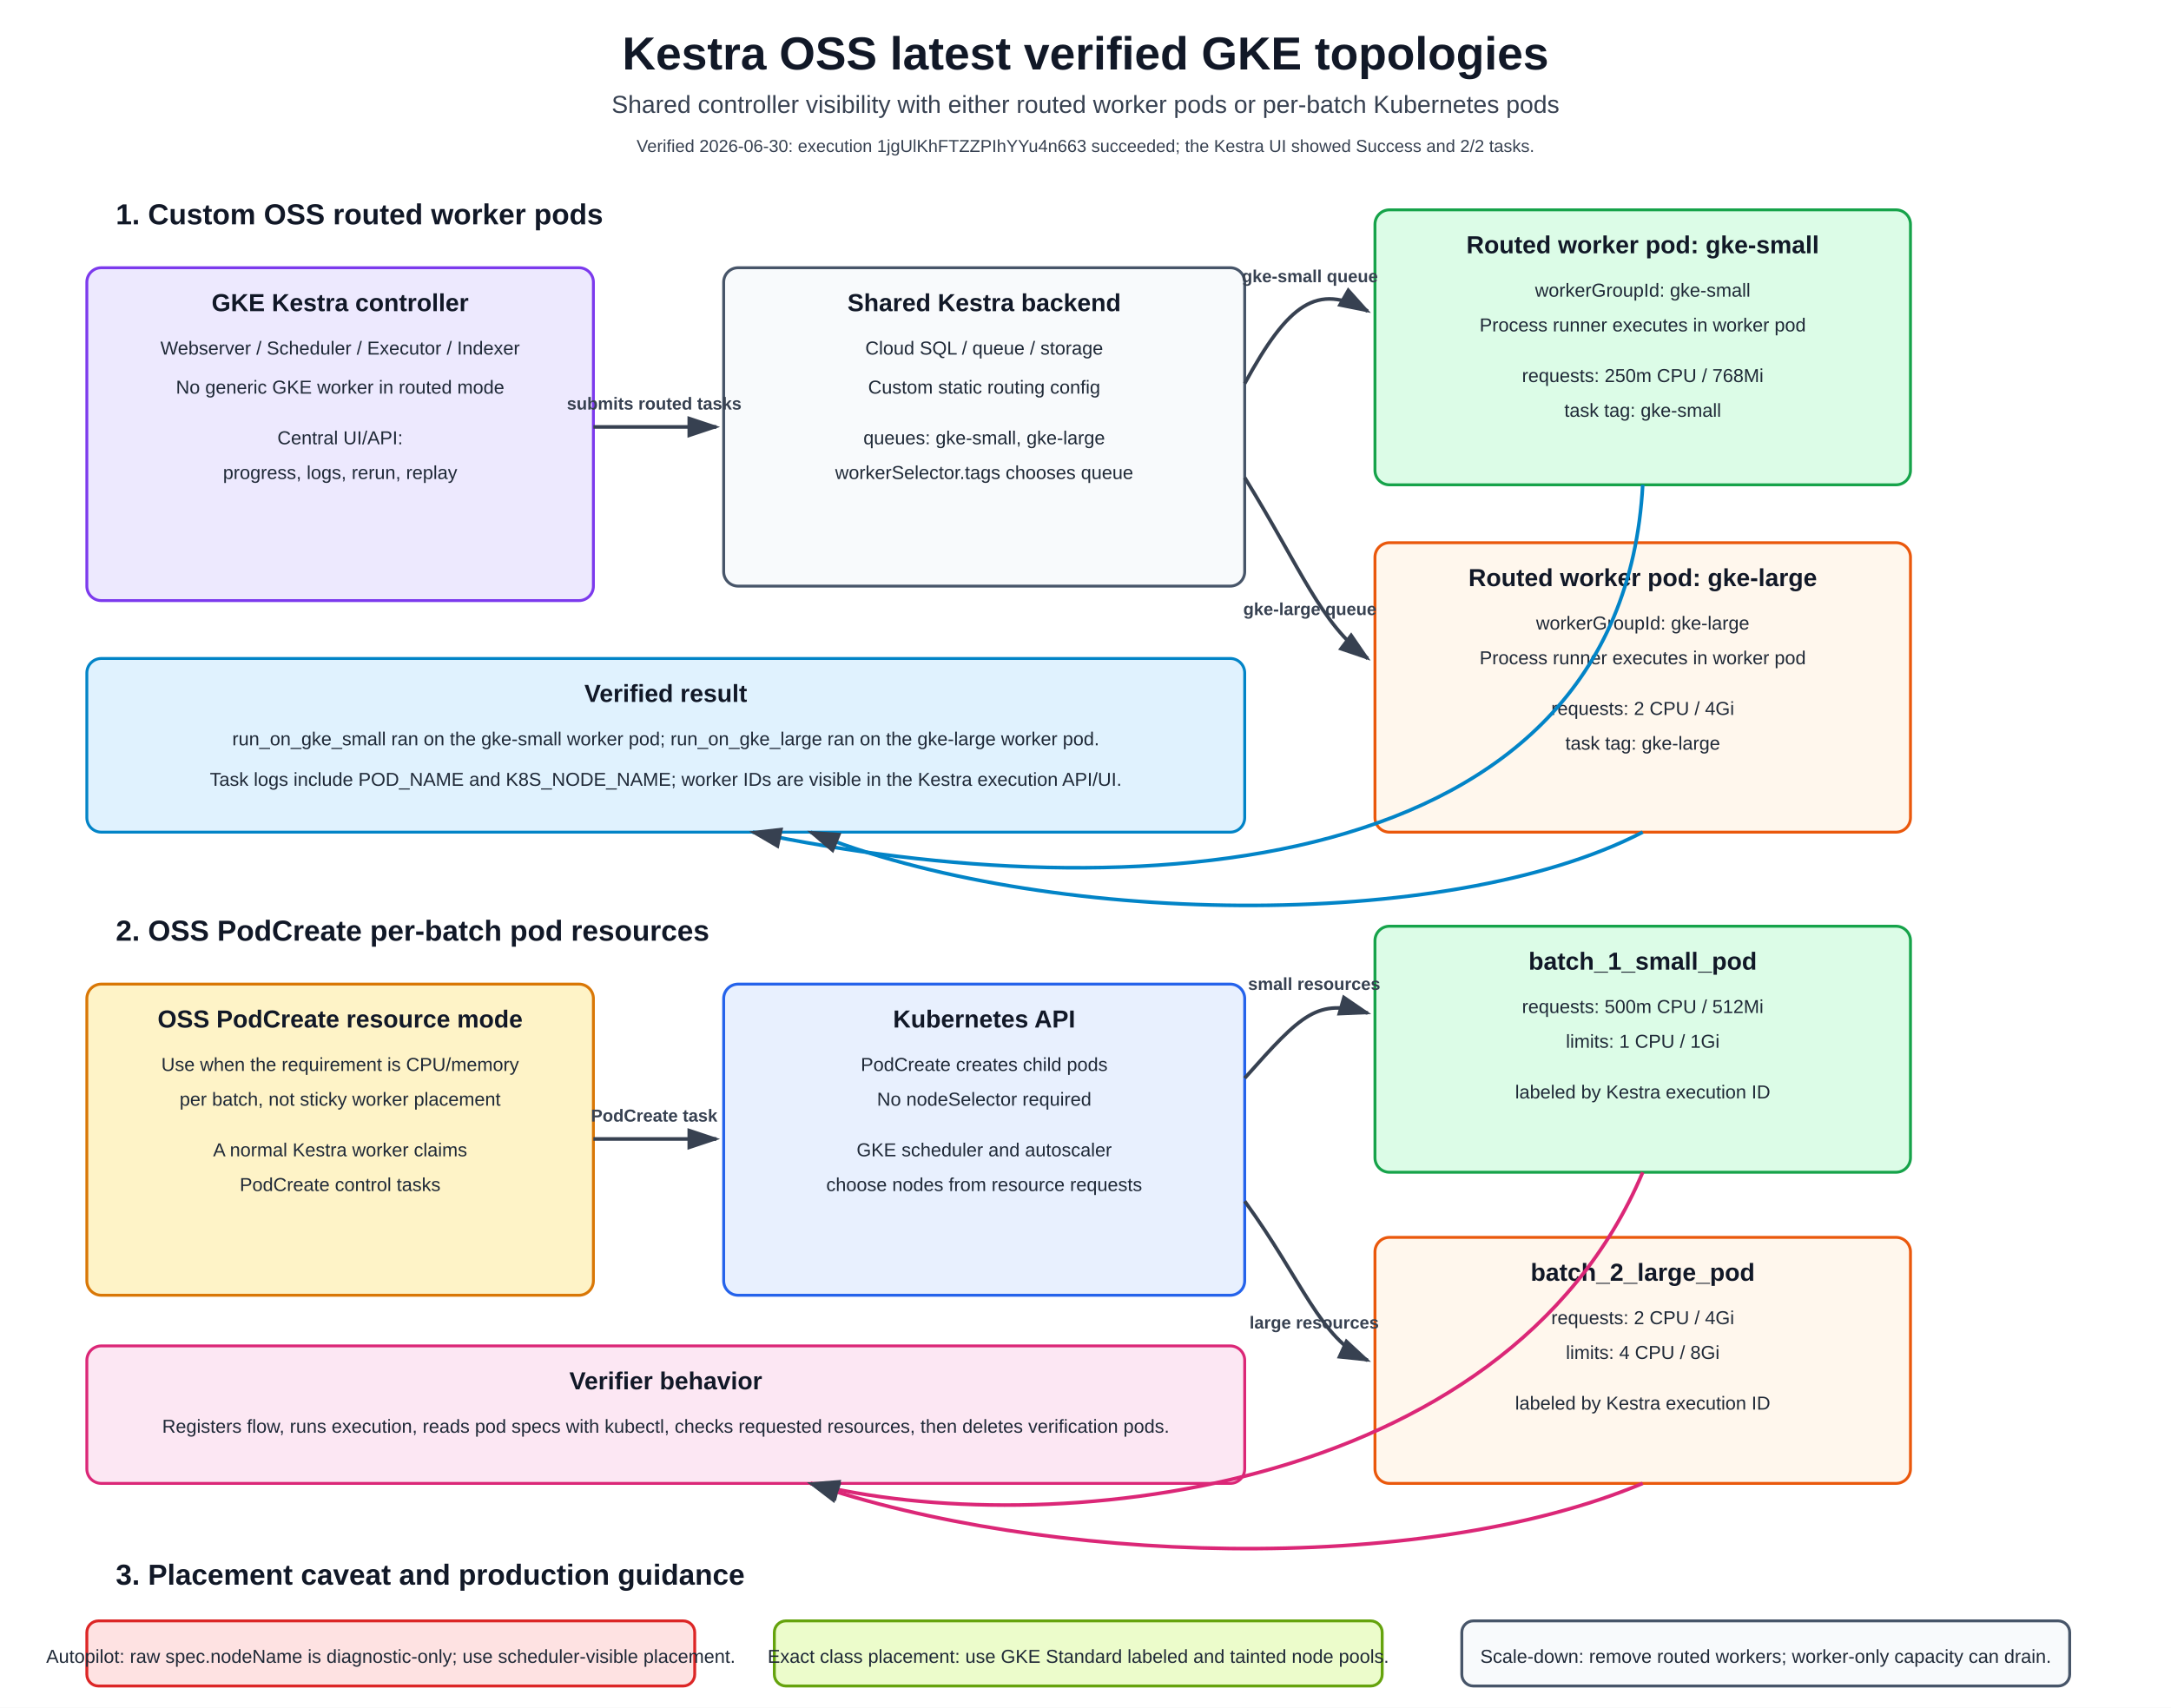
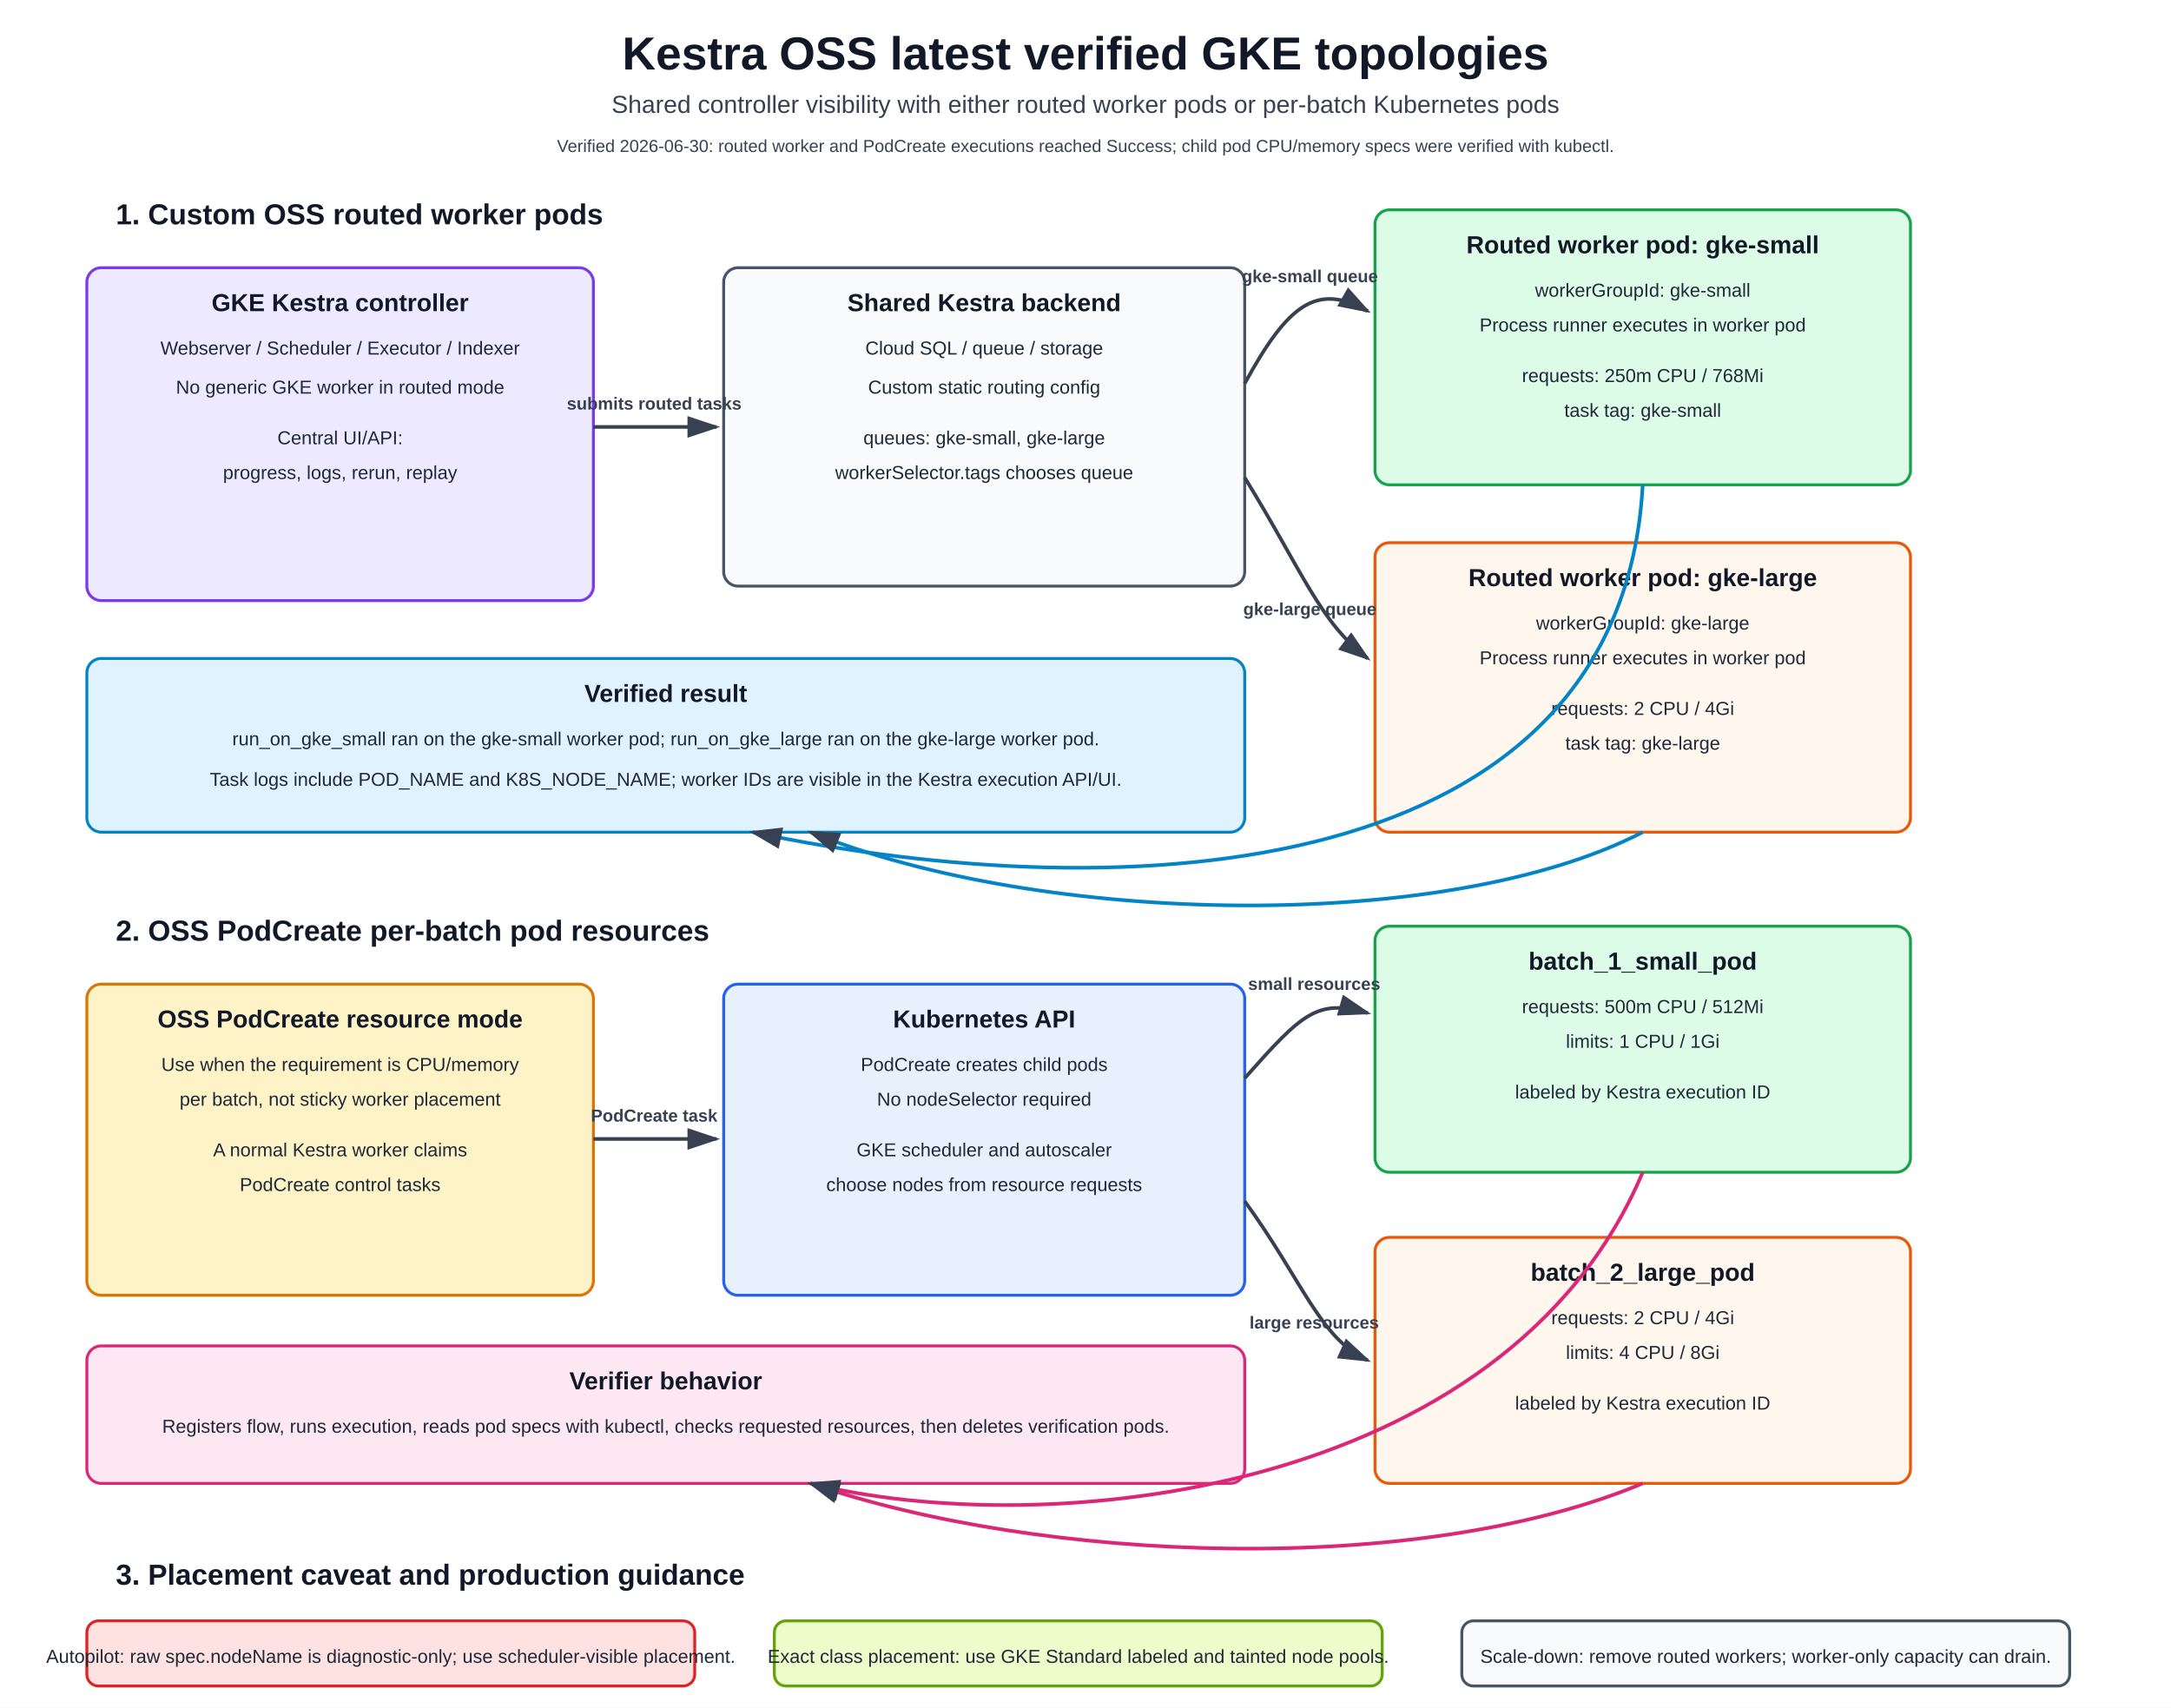
<svg xmlns="http://www.w3.org/2000/svg" width="1500" height="1180" viewBox="0 0 1500 1180" role="img" aria-labelledby="title desc">
  <defs>
    <marker id="arrow" markerWidth="10" markerHeight="10" refX="8" refY="3" orient="auto" markerUnits="strokeWidth">
      <path d="M0,0 L0,6 L9,3 z" fill="#374151" />
    </marker>
    <style>
      text { font-family: Arial, Helvetica, sans-serif; fill: #111827; }
      .title { font-size: 32px; font-weight: 700; }
      .subtitle { font-size: 17px; fill: #374151; }
      .lane { font-size: 20px; font-weight: 700; fill: #111827; }
      .box-title { font-size: 17px; font-weight: 700; }
      .body { font-size: 13px; fill: #1f2937; }
      .small { font-size: 12px; fill: #374151; }
      .caption { font-size: 12px; font-weight: 700; fill: #374151; }
    </style>
  </defs>
  <rect width="1500" height="1180" fill="#ffffff" />
  <text x="750" y="48" text-anchor="middle" class="title">Kestra OSS latest verified GKE topologies</text>
  <text x="750" y="78" text-anchor="middle" class="subtitle">Shared controller visibility with either routed worker pods or per-batch Kubernetes pods</text>
-   <text x="750" y="105" text-anchor="middle" class="small">Verified 2026-06-30: execution 1jgUlKhFTZZPIhYYu4n663 succeeded; the Kestra UI showed Success and 2/2 tasks.</text>
+   <text x="750" y="105" text-anchor="middle" class="small">Verified 2026-06-30: routed worker and PodCreate executions reached Success; child pod CPU/memory specs were verified with kubectl.</text>
  <text x="80" y="155" class="lane">1. Custom OSS routed worker pods</text>
  <g id="routed-controller">
    <rect x="60" y="185" width="350" height="230" rx="10" fill="#ede9fe" stroke="#7c3aed" stroke-width="2" />
    <text x="235" y="215" text-anchor="middle" class="box-title">GKE Kestra controller</text>
    <text x="235" y="245" text-anchor="middle" class="body">Webserver / Scheduler / Executor / Indexer</text>
    <text x="235" y="272" text-anchor="middle" class="body">No generic GKE worker in routed mode</text>
    <text x="235" y="307" text-anchor="middle" class="body">Central UI/API:</text>
    <text x="235" y="331" text-anchor="middle" class="body">progress, logs, rerun, replay</text>
  </g>
  <g id="routed-backend">
    <rect x="500" y="185" width="360" height="220" rx="10" fill="#f8fafc" stroke="#475569" stroke-width="2" />
    <text x="680" y="215" text-anchor="middle" class="box-title">Shared Kestra backend</text>
    <text x="680" y="245" text-anchor="middle" class="body">Cloud SQL / queue / storage</text>
    <text x="680" y="272" text-anchor="middle" class="body">Custom static routing config</text>
    <text x="680" y="307" text-anchor="middle" class="body">queues: gke-small, gke-large</text>
    <text x="680" y="331" text-anchor="middle" class="body">workerSelector.tags chooses queue</text>
  </g>
  <g id="routed-small">
    <rect x="950" y="145" width="370" height="190" rx="10" fill="#dcfce7" stroke="#16a34a" stroke-width="2" />
    <text x="1135" y="175" text-anchor="middle" class="box-title">Routed worker pod: gke-small</text>
    <text x="1135" y="205" text-anchor="middle" class="body">workerGroupId: gke-small</text>
    <text x="1135" y="229" text-anchor="middle" class="body">Process runner executes in worker pod</text>
    <text x="1135" y="264" text-anchor="middle" class="body">requests: 250m CPU / 768Mi</text>
    <text x="1135" y="288" text-anchor="middle" class="body">task tag: gke-small</text>
  </g>
  <g id="routed-large">
    <rect x="950" y="375" width="370" height="200" rx="10" fill="#fff7ed" stroke="#ea580c" stroke-width="2" />
    <text x="1135" y="405" text-anchor="middle" class="box-title">Routed worker pod: gke-large</text>
    <text x="1135" y="435" text-anchor="middle" class="body">workerGroupId: gke-large</text>
    <text x="1135" y="459" text-anchor="middle" class="body">Process runner executes in worker pod</text>
    <text x="1135" y="494" text-anchor="middle" class="body">requests: 2 CPU / 4Gi</text>
    <text x="1135" y="518" text-anchor="middle" class="body">task tag: gke-large</text>
  </g>
  <g id="routed-result">
    <rect x="60" y="455" width="800" height="120" rx="10" fill="#e0f2fe" stroke="#0284c7" stroke-width="2" />
    <text x="460" y="485" text-anchor="middle" class="box-title">Verified result</text>
    <text x="460" y="515" text-anchor="middle" class="body">run_on_gke_small ran on the gke-small worker pod; run_on_gke_large ran on the gke-large worker pod.</text>
    <text x="460" y="543" text-anchor="middle" class="body">Task logs include POD_NAME and K8S_NODE_NAME; worker IDs are visible in the Kestra execution API/UI.</text>
  </g>
  <line x1="410" y1="295" x2="495" y2="295" stroke="#374151" stroke-width="2.5" marker-end="url(#arrow)" />
  <text x="452" y="283" text-anchor="middle" class="caption">submits routed tasks</text>
  <path d="M860 265 C890 210,910 195,945 215" fill="none" stroke="#374151" stroke-width="2.5" marker-end="url(#arrow)" />
  <text x="905" y="195" text-anchor="middle" class="caption">gke-small queue</text>
  <path d="M860 330 C900 395,912 430,945 455" fill="none" stroke="#374151" stroke-width="2.5" marker-end="url(#arrow)" />
  <text x="905" y="425" text-anchor="middle" class="caption">gke-large queue</text>
  <path d="M1135 335 C1120 610,780 630,520 575" fill="none" stroke="#0284c7" stroke-width="2.5" marker-end="url(#arrow)" />
  <path d="M1135 575 C1000 645,720 640,560 575" fill="none" stroke="#0284c7" stroke-width="2.5" marker-end="url(#arrow)" />
  <text x="80" y="650" class="lane">2. OSS PodCreate per-batch pod resources</text>
  <g id="podcreate-worker">
    <rect x="60" y="680" width="350" height="215" rx="10" fill="#fef3c7" stroke="#d97706" stroke-width="2" />
    <text x="235" y="710" text-anchor="middle" class="box-title">OSS PodCreate resource mode</text>
    <text x="235" y="740" text-anchor="middle" class="body">Use when the requirement is CPU/memory</text>
    <text x="235" y="764" text-anchor="middle" class="body">per batch, not sticky worker placement</text>
    <text x="235" y="799" text-anchor="middle" class="body">A normal Kestra worker claims</text>
    <text x="235" y="823" text-anchor="middle" class="body">PodCreate control tasks</text>
  </g>
  <g id="kube-api">
    <rect x="500" y="680" width="360" height="215" rx="10" fill="#e8f0fe" stroke="#2563eb" stroke-width="2" />
    <text x="680" y="710" text-anchor="middle" class="box-title">Kubernetes API</text>
    <text x="680" y="740" text-anchor="middle" class="body">PodCreate creates child pods</text>
    <text x="680" y="764" text-anchor="middle" class="body">No nodeSelector required</text>
    <text x="680" y="799" text-anchor="middle" class="body">GKE scheduler and autoscaler</text>
    <text x="680" y="823" text-anchor="middle" class="body">choose nodes from resource requests</text>
  </g>
  <g id="small-pod">
    <rect x="950" y="640" width="370" height="170" rx="10" fill="#dcfce7" stroke="#16a34a" stroke-width="2" />
    <text x="1135" y="670" text-anchor="middle" class="box-title">batch_1_small_pod</text>
    <text x="1135" y="700" text-anchor="middle" class="body">requests: 500m CPU / 512Mi</text>
    <text x="1135" y="724" text-anchor="middle" class="body">limits: 1 CPU / 1Gi</text>
    <text x="1135" y="759" text-anchor="middle" class="body">labeled by Kestra execution ID</text>
  </g>
  <g id="large-pod">
    <rect x="950" y="855" width="370" height="170" rx="10" fill="#fff7ed" stroke="#ea580c" stroke-width="2" />
    <text x="1135" y="885" text-anchor="middle" class="box-title">batch_2_large_pod</text>
    <text x="1135" y="915" text-anchor="middle" class="body">requests: 2 CPU / 4Gi</text>
    <text x="1135" y="939" text-anchor="middle" class="body">limits: 4 CPU / 8Gi</text>
    <text x="1135" y="974" text-anchor="middle" class="body">labeled by Kestra execution ID</text>
  </g>
  <g id="verifier">
    <rect x="60" y="930" width="800" height="95" rx="10" fill="#fce7f3" stroke="#db2777" stroke-width="2" />
    <text x="460" y="960" text-anchor="middle" class="box-title">Verifier behavior</text>
    <text x="460" y="990" text-anchor="middle" class="body">Registers flow, runs execution, reads pod specs with kubectl, checks requested resources, then deletes verification pods.</text>
  </g>
  <line x1="410" y1="787" x2="495" y2="787" stroke="#374151" stroke-width="2.5" marker-end="url(#arrow)" />
  <text x="452" y="775" text-anchor="middle" class="caption">PodCreate task</text>
  <path d="M860 745 C900 700,910 690,945 700" fill="none" stroke="#374151" stroke-width="2.5" marker-end="url(#arrow)" />
  <text x="908" y="684" text-anchor="middle" class="caption">small resources</text>
  <path d="M860 830 C900 885,912 925,945 940" fill="none" stroke="#374151" stroke-width="2.5" marker-end="url(#arrow)" />
  <text x="908" y="918" text-anchor="middle" class="caption">large resources</text>
  <path d="M1135 810 C1040 1035,720 1065,560 1025" fill="none" stroke="#db2777" stroke-width="2.5" marker-end="url(#arrow)" />
  <path d="M1135 1025 C980 1090,720 1080,560 1025" fill="none" stroke="#db2777" stroke-width="2.5" marker-end="url(#arrow)" />
  <text x="80" y="1095" class="lane">3. Placement caveat and production guidance</text>
  <g id="guidance">
    <rect x="60" y="1120" width="420" height="45" rx="8" fill="#fee2e2" stroke="#dc2626" stroke-width="2" />
    <text x="270" y="1149" text-anchor="middle" class="body">Autopilot: raw spec.nodeName is diagnostic-only; use scheduler-visible placement.</text>
    <rect x="535" y="1120" width="420" height="45" rx="8" fill="#ecfccb" stroke="#65a30d" stroke-width="2" />
    <text x="745" y="1149" text-anchor="middle" class="body">Exact class placement: use GKE Standard labeled and tainted node pools.</text>
    <rect x="1010" y="1120" width="420" height="45" rx="8" fill="#f8fafc" stroke="#475569" stroke-width="2" />
    <text x="1220" y="1149" text-anchor="middle" class="body">Scale-down: remove routed workers; worker-only capacity can drain.</text>
  </g>
</svg>
